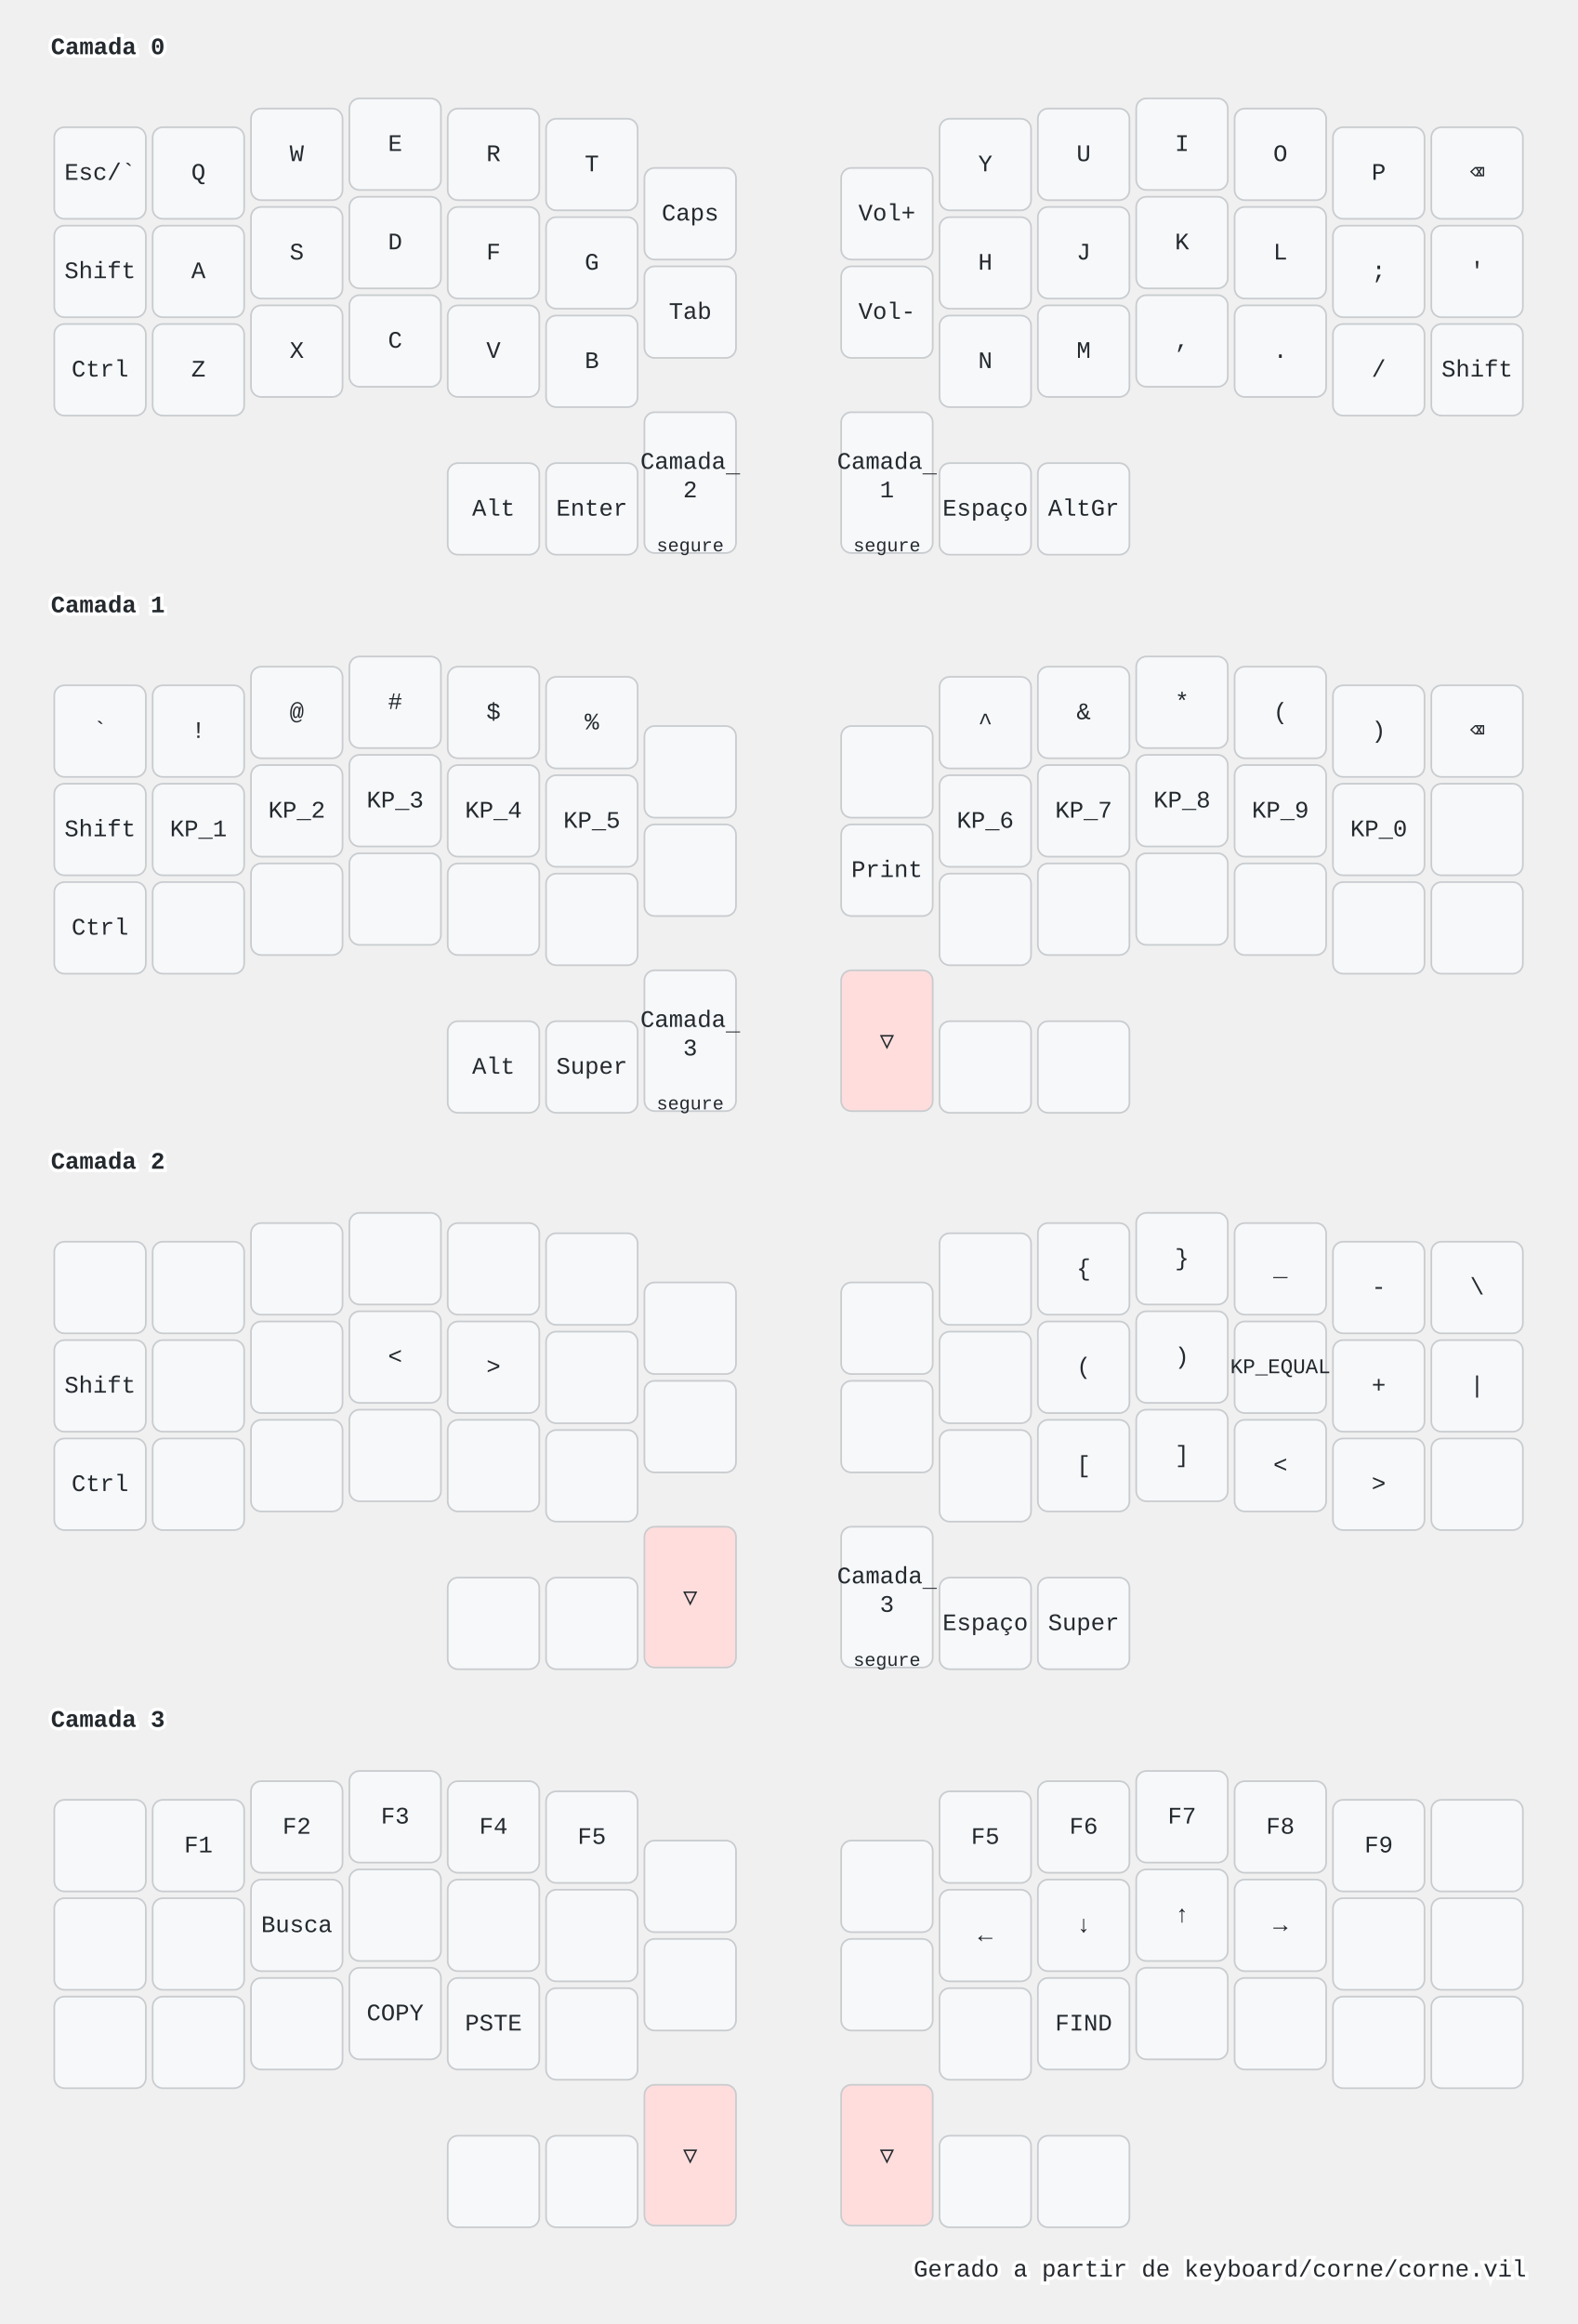
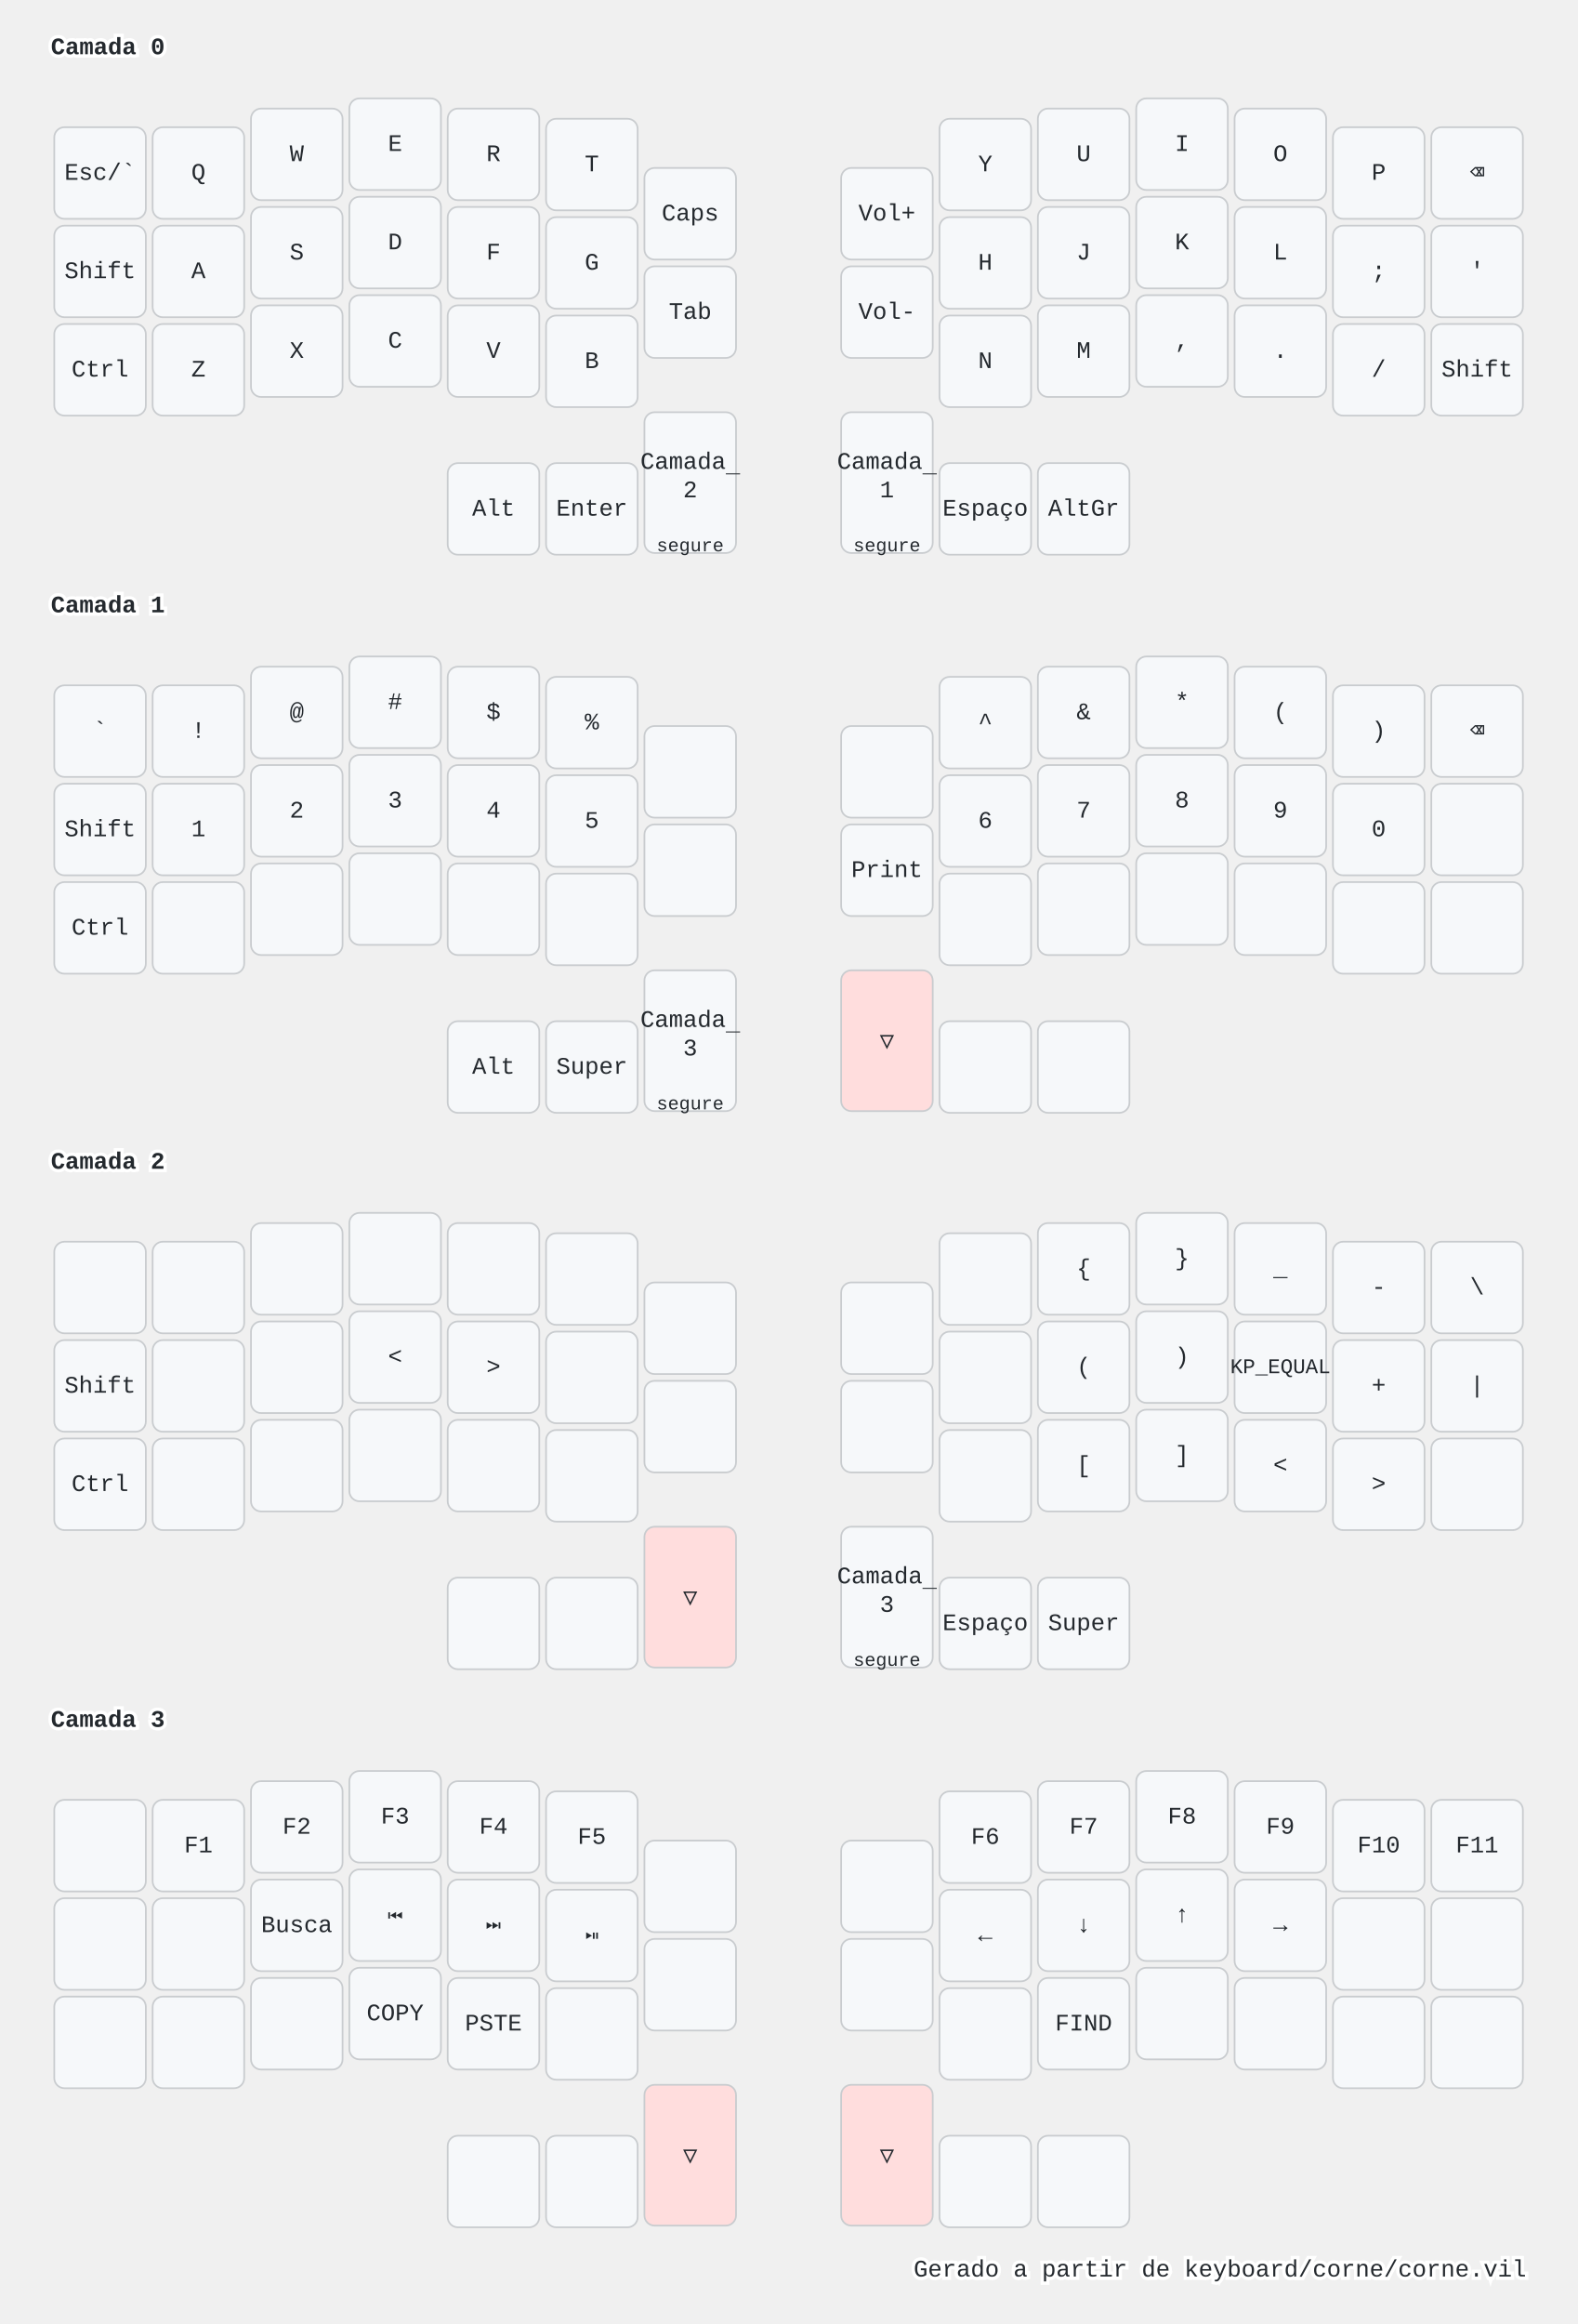
<svg xmlns="http://www.w3.org/2000/svg" width="930" height="1370" viewBox="0 0 930 1370" class="keymap">
  <style>/* inherit to force styles through use tags */
svg path {
    fill: inherit;
}

/* font and background color specifications */
svg.keymap {
    font-family: SFMono-Regular,Consolas,Liberation Mono,Menlo,monospace;
    font-size: 14px;
    font-kerning: normal;
    text-rendering: optimizeLegibility;
    fill: #24292e;
}

/* default key styling */
rect.key {
    fill: #f6f8fa;
}

rect.key, rect.combo {
    stroke: #c9cccf;
    stroke-width: 1;
}

/* default key side styling, only used is draw_key_sides is set */
rect.side {
    filter: brightness(90%);
}

/* color accent for combo boxes */
rect.combo, rect.combo-separate {
    fill: #cdf;
}

/* color accent for held keys */
rect.held, rect.combo.held {
    fill: #fdd;
}

/* color accent for ghost (optional) keys */
rect.ghost, rect.combo.ghost {
    stroke-dasharray: 4, 4;
    stroke-width: 2;
}

text {
    text-anchor: middle;
    dominant-baseline: middle;
}

/* styling for layer labels */
text.label {
    font-weight: bold;
    text-anchor: start;
    stroke: white;
    stroke-width: 4;
    paint-order: stroke;
}

/* styling for optional footer */
text.footer {
    text-anchor: end;
    dominant-baseline: auto;
    stroke: white;
    stroke-width: 4;
    paint-order: stroke;
}

/* styling for combo tap, and key non-tap label text */
text.combo, text.hold, text.shifted, text.left, text.right, text.tl, text.tr, text.bl, text.br {
    font-size: 11px;
}

text.hold, text.bl, text.br {
    text-anchor: middle;
    dominant-baseline: auto;
}

text.shifted, text.tl, text.tr {
    text-anchor: middle;
    dominant-baseline: hanging;
}

text.left, text.tl, text.bl {
    text-anchor: start;
}

text.right, text.tr, text.br {
    text-anchor: end;
}

text.layer-activator {
    text-decoration: underline;
}

/* styling for hold/shifted label text in combo box */
text.combo.hold, text.combo.shifted, text.combo.left, text.combo.right {
    font-size: 8px;
}

/* lighter symbol for transparent keys */
text.trans {
    fill: #7b7e81;
}

/* styling for combo dendrons */
path.combo {
    stroke-width: 1;
    stroke: gray;
    fill: none;
}

/* Start Tabler Icons Cleanup */
/* cannot use height/width with glyphs */
.icon-tabler &gt; path {
    fill: inherit;
    stroke: inherit;
    stroke-width: 2;
}
/* hide tabler's default box */
.icon-tabler &gt; path[stroke="none"][fill="none"] {
    visibility: hidden;
}
/* End Tabler Icons Cleanup */

@media (prefers-color-scheme: dark) {
svg.keymap { fill: #d1d6db; }
rect.key { fill: #3f4750; }
rect.key, rect.combo { stroke: #60666c; }
rect.combo, rect.combo-separate { fill: #1f3d7a; }
rect.held, rect.combo.held { fill: #854747; }
text.label, text.footer { stroke: black; }
text.trans { fill: #7e8184; }
path.combo { stroke: #7f7f7f; }

}</style>
  <g transform="translate(30, 0)" class="layer-Camada 0">
    <text x="0" y="28" class="label" id="Camada-0">Camada 0</text>
    <g transform="translate(0, 56)">
      <g transform="translate(29, 46)" class="key keypos-0">
        <rect rx="6" ry="6" x="-27" y="-27" width="54" height="54" class="key" />
        <text x="0" y="0" class="key tap">Esc/`</text>
      </g>
      <g transform="translate(87, 46)" class="key keypos-1">
        <rect rx="6" ry="6" x="-27" y="-27" width="54" height="54" class="key" />
        <text x="0" y="0" class="key tap">Q</text>
      </g>
      <g transform="translate(145, 35)" class="key keypos-2">
        <rect rx="6" ry="6" x="-27" y="-27" width="54" height="54" class="key" />
        <text x="0" y="0" class="key tap">W</text>
      </g>
      <g transform="translate(203, 29)" class="key keypos-3">
        <rect rx="6" ry="6" x="-27" y="-27" width="54" height="54" class="key" />
        <text x="0" y="0" class="key tap">E</text>
      </g>
      <g transform="translate(261, 35)" class="key keypos-4">
        <rect rx="6" ry="6" x="-27" y="-27" width="54" height="54" class="key" />
        <text x="0" y="0" class="key tap">R</text>
      </g>
      <g transform="translate(319, 41)" class="key keypos-5">
        <rect rx="6" ry="6" x="-27" y="-27" width="54" height="54" class="key" />
        <text x="0" y="0" class="key tap">T</text>
      </g>
      <g transform="translate(377, 70)" class="key keypos-6">
        <rect rx="6" ry="6" x="-27" y="-27" width="54" height="54" class="key" />
        <text x="0" y="0" class="key tap">Caps</text>
      </g>
      <g transform="translate(493, 70)" class="key keypos-7">
        <rect rx="6" ry="6" x="-27" y="-27" width="54" height="54" class="key" />
        <text x="0" y="0" class="key tap">Vol+</text>
      </g>
      <g transform="translate(551, 41)" class="key keypos-8">
        <rect rx="6" ry="6" x="-27" y="-27" width="54" height="54" class="key" />
        <text x="0" y="0" class="key tap">Y</text>
      </g>
      <g transform="translate(609, 35)" class="key keypos-9">
        <rect rx="6" ry="6" x="-27" y="-27" width="54" height="54" class="key" />
        <text x="0" y="0" class="key tap">U</text>
      </g>
      <g transform="translate(667, 29)" class="key keypos-10">
        <rect rx="6" ry="6" x="-27" y="-27" width="54" height="54" class="key" />
        <text x="0" y="0" class="key tap">I</text>
      </g>
      <g transform="translate(725, 35)" class="key keypos-11">
        <rect rx="6" ry="6" x="-27" y="-27" width="54" height="54" class="key" />
        <text x="0" y="0" class="key tap">O</text>
      </g>
      <g transform="translate(783, 46)" class="key keypos-12">
        <rect rx="6" ry="6" x="-27" y="-27" width="54" height="54" class="key" />
        <text x="0" y="0" class="key tap">P</text>
      </g>
      <g transform="translate(841, 46)" class="key keypos-13">
        <rect rx="6" ry="6" x="-27" y="-27" width="54" height="54" class="key" />
        <text x="0" y="0" class="key tap">⌫</text>
      </g>
      <g transform="translate(29, 104)" class="key keypos-14">
        <rect rx="6" ry="6" x="-27" y="-27" width="54" height="54" class="key" />
        <text x="0" y="0" class="key tap">Shift</text>
      </g>
      <g transform="translate(87, 104)" class="key keypos-15">
        <rect rx="6" ry="6" x="-27" y="-27" width="54" height="54" class="key" />
        <text x="0" y="0" class="key tap">A</text>
      </g>
      <g transform="translate(145, 93)" class="key keypos-16">
        <rect rx="6" ry="6" x="-27" y="-27" width="54" height="54" class="key" />
        <text x="0" y="0" class="key tap">S</text>
      </g>
      <g transform="translate(203, 87)" class="key keypos-17">
        <rect rx="6" ry="6" x="-27" y="-27" width="54" height="54" class="key" />
        <text x="0" y="0" class="key tap">D</text>
      </g>
      <g transform="translate(261, 93)" class="key keypos-18">
        <rect rx="6" ry="6" x="-27" y="-27" width="54" height="54" class="key" />
        <text x="0" y="0" class="key tap">F</text>
      </g>
      <g transform="translate(319, 99)" class="key keypos-19">
        <rect rx="6" ry="6" x="-27" y="-27" width="54" height="54" class="key" />
        <text x="0" y="0" class="key tap">G</text>
      </g>
      <g transform="translate(377, 128)" class="key keypos-20">
        <rect rx="6" ry="6" x="-27" y="-27" width="54" height="54" class="key" />
        <text x="0" y="0" class="key tap">Tab</text>
      </g>
      <g transform="translate(493, 128)" class="key keypos-21">
        <rect rx="6" ry="6" x="-27" y="-27" width="54" height="54" class="key" />
        <text x="0" y="0" class="key tap">Vol-</text>
      </g>
      <g transform="translate(551, 99)" class="key keypos-22">
        <rect rx="6" ry="6" x="-27" y="-27" width="54" height="54" class="key" />
        <text x="0" y="0" class="key tap">H</text>
      </g>
      <g transform="translate(609, 93)" class="key keypos-23">
        <rect rx="6" ry="6" x="-27" y="-27" width="54" height="54" class="key" />
        <text x="0" y="0" class="key tap">J</text>
      </g>
      <g transform="translate(667, 87)" class="key keypos-24">
        <rect rx="6" ry="6" x="-27" y="-27" width="54" height="54" class="key" />
        <text x="0" y="0" class="key tap">K</text>
      </g>
      <g transform="translate(725, 93)" class="key keypos-25">
        <rect rx="6" ry="6" x="-27" y="-27" width="54" height="54" class="key" />
        <text x="0" y="0" class="key tap">L</text>
      </g>
      <g transform="translate(783, 104)" class="key keypos-26">
        <rect rx="6" ry="6" x="-27" y="-27" width="54" height="54" class="key" />
        <text x="0" y="0" class="key tap">;</text>
      </g>
      <g transform="translate(841, 104)" class="key keypos-27">
        <rect rx="6" ry="6" x="-27" y="-27" width="54" height="54" class="key" />
        <text x="0" y="0" class="key tap">'</text>
      </g>
      <g transform="translate(29, 162)" class="key keypos-28">
        <rect rx="6" ry="6" x="-27" y="-27" width="54" height="54" class="key" />
        <text x="0" y="0" class="key tap">Ctrl</text>
      </g>
      <g transform="translate(87, 162)" class="key keypos-29">
        <rect rx="6" ry="6" x="-27" y="-27" width="54" height="54" class="key" />
        <text x="0" y="0" class="key tap">Z</text>
      </g>
      <g transform="translate(145, 151)" class="key keypos-30">
        <rect rx="6" ry="6" x="-27" y="-27" width="54" height="54" class="key" />
        <text x="0" y="0" class="key tap">X</text>
      </g>
      <g transform="translate(203, 145)" class="key keypos-31">
        <rect rx="6" ry="6" x="-27" y="-27" width="54" height="54" class="key" />
        <text x="0" y="0" class="key tap">C</text>
      </g>
      <g transform="translate(261, 151)" class="key keypos-32">
        <rect rx="6" ry="6" x="-27" y="-27" width="54" height="54" class="key" />
        <text x="0" y="0" class="key tap">V</text>
      </g>
      <g transform="translate(319, 157)" class="key keypos-33">
        <rect rx="6" ry="6" x="-27" y="-27" width="54" height="54" class="key" />
        <text x="0" y="0" class="key tap">B</text>
      </g>
      <g transform="translate(551, 157)" class="key keypos-34">
        <rect rx="6" ry="6" x="-27" y="-27" width="54" height="54" class="key" />
        <text x="0" y="0" class="key tap">N</text>
      </g>
      <g transform="translate(609, 151)" class="key keypos-35">
        <rect rx="6" ry="6" x="-27" y="-27" width="54" height="54" class="key" />
        <text x="0" y="0" class="key tap">M</text>
      </g>
      <g transform="translate(667, 145)" class="key keypos-36">
        <rect rx="6" ry="6" x="-27" y="-27" width="54" height="54" class="key" />
        <text x="0" y="0" class="key tap">,</text>
      </g>
      <g transform="translate(725, 151)" class="key keypos-37">
        <rect rx="6" ry="6" x="-27" y="-27" width="54" height="54" class="key" />
        <text x="0" y="0" class="key tap">.</text>
      </g>
      <g transform="translate(783, 162)" class="key keypos-38">
        <rect rx="6" ry="6" x="-27" y="-27" width="54" height="54" class="key" />
        <text x="0" y="0" class="key tap">/</text>
      </g>
      <g transform="translate(841, 162)" class="key keypos-39">
        <rect rx="6" ry="6" x="-27" y="-27" width="54" height="54" class="key" />
        <text x="0" y="0" class="key tap">Shift</text>
      </g>
      <g transform="translate(261, 244)" class="key keypos-40">
        <rect rx="6" ry="6" x="-27" y="-27" width="54" height="54" class="key" />
        <text x="0" y="0" class="key tap">Alt</text>
      </g>
      <g transform="translate(319, 244)" class="key keypos-41">
        <rect rx="6" ry="6" x="-27" y="-27" width="54" height="54" class="key" />
        <text x="0" y="0" class="key tap">Enter</text>
      </g>
      <g transform="translate(377, 229)" class="key keypos-42">
        <rect rx="6" ry="6" x="-27" y="-42" width="54" height="83" class="key" />
        <a href="#Camada-2">
          <text x="0" y="0" class="key tap layer-activator">
            <tspan x="0" dy="-0.9em">Camada</tspan>
            <tspan x="0" dy="1.2em">2</tspan>
          </text>
        </a>
        <text x="0" y="40" class="key hold">segure</text>
      </g>
      <g transform="translate(493, 229)" class="key keypos-43">
        <rect rx="6" ry="6" x="-27" y="-42" width="54" height="83" class="key" />
        <a href="#Camada-1">
          <text x="0" y="0" class="key tap layer-activator">
            <tspan x="0" dy="-0.9em">Camada</tspan>
            <tspan x="0" dy="1.2em">1</tspan>
          </text>
        </a>
        <text x="0" y="40" class="key hold">segure</text>
      </g>
      <g transform="translate(551, 244)" class="key keypos-44">
        <rect rx="6" ry="6" x="-27" y="-27" width="54" height="54" class="key" />
        <text x="0" y="0" class="key tap">Espaço</text>
      </g>
      <g transform="translate(609, 244)" class="key keypos-45">
        <rect rx="6" ry="6" x="-27" y="-27" width="54" height="54" class="key" />
        <text x="0" y="0" class="key tap">AltGr</text>
      </g>
    </g>
  </g>
  <g transform="translate(30, 329)" class="layer-Camada 1">
    <text x="0" y="28" class="label" id="Camada-1">Camada 1</text>
    <g transform="translate(0, 56)">
      <g transform="translate(29, 46)" class="key keypos-0">
        <rect rx="6" ry="6" x="-27" y="-27" width="54" height="54" class="key" />
        <text x="0" y="0" class="key tap">`</text>
      </g>
      <g transform="translate(87, 46)" class="key keypos-1">
        <rect rx="6" ry="6" x="-27" y="-27" width="54" height="54" class="key" />
        <text x="0" y="0" class="key tap">!</text>
      </g>
      <g transform="translate(145, 35)" class="key keypos-2">
        <rect rx="6" ry="6" x="-27" y="-27" width="54" height="54" class="key" />
        <text x="0" y="0" class="key tap">@</text>
      </g>
      <g transform="translate(203, 29)" class="key keypos-3">
        <rect rx="6" ry="6" x="-27" y="-27" width="54" height="54" class="key" />
        <text x="0" y="0" class="key tap">#</text>
      </g>
      <g transform="translate(261, 35)" class="key keypos-4">
        <rect rx="6" ry="6" x="-27" y="-27" width="54" height="54" class="key" />
        <text x="0" y="0" class="key tap">$</text>
      </g>
      <g transform="translate(319, 41)" class="key keypos-5">
        <rect rx="6" ry="6" x="-27" y="-27" width="54" height="54" class="key" />
        <text x="0" y="0" class="key tap">%</text>
      </g>
      <g transform="translate(377, 70)" class="key keypos-6">
        <rect rx="6" ry="6" x="-27" y="-27" width="54" height="54" class="key" />
      </g>
      <g transform="translate(493, 70)" class="key keypos-7">
        <rect rx="6" ry="6" x="-27" y="-27" width="54" height="54" class="key" />
      </g>
      <g transform="translate(551, 41)" class="key keypos-8">
        <rect rx="6" ry="6" x="-27" y="-27" width="54" height="54" class="key" />
        <text x="0" y="0" class="key tap">^</text>
      </g>
      <g transform="translate(609, 35)" class="key keypos-9">
        <rect rx="6" ry="6" x="-27" y="-27" width="54" height="54" class="key" />
        <text x="0" y="0" class="key tap">&amp;</text>
      </g>
      <g transform="translate(667, 29)" class="key keypos-10">
        <rect rx="6" ry="6" x="-27" y="-27" width="54" height="54" class="key" />
        <text x="0" y="0" class="key tap">*</text>
      </g>
      <g transform="translate(725, 35)" class="key keypos-11">
        <rect rx="6" ry="6" x="-27" y="-27" width="54" height="54" class="key" />
        <text x="0" y="0" class="key tap">(</text>
      </g>
      <g transform="translate(783, 46)" class="key keypos-12">
        <rect rx="6" ry="6" x="-27" y="-27" width="54" height="54" class="key" />
        <text x="0" y="0" class="key tap">)</text>
      </g>
      <g transform="translate(841, 46)" class="key keypos-13">
        <rect rx="6" ry="6" x="-27" y="-27" width="54" height="54" class="key" />
        <text x="0" y="0" class="key tap">⌫</text>
      </g>
      <g transform="translate(29, 104)" class="key keypos-14">
        <rect rx="6" ry="6" x="-27" y="-27" width="54" height="54" class="key" />
        <text x="0" y="0" class="key tap">Shift</text>
      </g>
      <g transform="translate(87, 104)" class="key keypos-15">
        <rect rx="6" ry="6" x="-27" y="-27" width="54" height="54" class="key" />
-         <text x="0" y="0" class="key tap">KP_1</text>
+         <text x="0" y="0" class="key tap">1</text>
      </g>
      <g transform="translate(145, 93)" class="key keypos-16">
        <rect rx="6" ry="6" x="-27" y="-27" width="54" height="54" class="key" />
-         <text x="0" y="0" class="key tap">KP_2</text>
+         <text x="0" y="0" class="key tap">2</text>
      </g>
      <g transform="translate(203, 87)" class="key keypos-17">
        <rect rx="6" ry="6" x="-27" y="-27" width="54" height="54" class="key" />
-         <text x="0" y="0" class="key tap">KP_3</text>
+         <text x="0" y="0" class="key tap">3</text>
      </g>
      <g transform="translate(261, 93)" class="key keypos-18">
        <rect rx="6" ry="6" x="-27" y="-27" width="54" height="54" class="key" />
-         <text x="0" y="0" class="key tap">KP_4</text>
+         <text x="0" y="0" class="key tap">4</text>
      </g>
      <g transform="translate(319, 99)" class="key keypos-19">
        <rect rx="6" ry="6" x="-27" y="-27" width="54" height="54" class="key" />
-         <text x="0" y="0" class="key tap">KP_5</text>
+         <text x="0" y="0" class="key tap">5</text>
      </g>
      <g transform="translate(377, 128)" class="key keypos-20">
        <rect rx="6" ry="6" x="-27" y="-27" width="54" height="54" class="key" />
      </g>
      <g transform="translate(493, 128)" class="key keypos-21">
        <rect rx="6" ry="6" x="-27" y="-27" width="54" height="54" class="key" />
        <text x="0" y="0" class="key tap">Print</text>
      </g>
      <g transform="translate(551, 99)" class="key keypos-22">
        <rect rx="6" ry="6" x="-27" y="-27" width="54" height="54" class="key" />
-         <text x="0" y="0" class="key tap">KP_6</text>
+         <text x="0" y="0" class="key tap">6</text>
      </g>
      <g transform="translate(609, 93)" class="key keypos-23">
        <rect rx="6" ry="6" x="-27" y="-27" width="54" height="54" class="key" />
-         <text x="0" y="0" class="key tap">KP_7</text>
+         <text x="0" y="0" class="key tap">7</text>
      </g>
      <g transform="translate(667, 87)" class="key keypos-24">
        <rect rx="6" ry="6" x="-27" y="-27" width="54" height="54" class="key" />
-         <text x="0" y="0" class="key tap">KP_8</text>
+         <text x="0" y="0" class="key tap">8</text>
      </g>
      <g transform="translate(725, 93)" class="key keypos-25">
        <rect rx="6" ry="6" x="-27" y="-27" width="54" height="54" class="key" />
-         <text x="0" y="0" class="key tap">KP_9</text>
+         <text x="0" y="0" class="key tap">9</text>
      </g>
      <g transform="translate(783, 104)" class="key keypos-26">
        <rect rx="6" ry="6" x="-27" y="-27" width="54" height="54" class="key" />
-         <text x="0" y="0" class="key tap">KP_0</text>
+         <text x="0" y="0" class="key tap">0</text>
      </g>
      <g transform="translate(841, 104)" class="key keypos-27">
        <rect rx="6" ry="6" x="-27" y="-27" width="54" height="54" class="key" />
      </g>
      <g transform="translate(29, 162)" class="key keypos-28">
        <rect rx="6" ry="6" x="-27" y="-27" width="54" height="54" class="key" />
        <text x="0" y="0" class="key tap">Ctrl</text>
      </g>
      <g transform="translate(87, 162)" class="key keypos-29">
        <rect rx="6" ry="6" x="-27" y="-27" width="54" height="54" class="key" />
      </g>
      <g transform="translate(145, 151)" class="key keypos-30">
        <rect rx="6" ry="6" x="-27" y="-27" width="54" height="54" class="key" />
      </g>
      <g transform="translate(203, 145)" class="key keypos-31">
        <rect rx="6" ry="6" x="-27" y="-27" width="54" height="54" class="key" />
      </g>
      <g transform="translate(261, 151)" class="key keypos-32">
        <rect rx="6" ry="6" x="-27" y="-27" width="54" height="54" class="key" />
      </g>
      <g transform="translate(319, 157)" class="key keypos-33">
        <rect rx="6" ry="6" x="-27" y="-27" width="54" height="54" class="key" />
      </g>
      <g transform="translate(551, 157)" class="key keypos-34">
        <rect rx="6" ry="6" x="-27" y="-27" width="54" height="54" class="key" />
      </g>
      <g transform="translate(609, 151)" class="key keypos-35">
        <rect rx="6" ry="6" x="-27" y="-27" width="54" height="54" class="key" />
      </g>
      <g transform="translate(667, 145)" class="key keypos-36">
        <rect rx="6" ry="6" x="-27" y="-27" width="54" height="54" class="key" />
      </g>
      <g transform="translate(725, 151)" class="key keypos-37">
        <rect rx="6" ry="6" x="-27" y="-27" width="54" height="54" class="key" />
      </g>
      <g transform="translate(783, 162)" class="key keypos-38">
        <rect rx="6" ry="6" x="-27" y="-27" width="54" height="54" class="key" />
      </g>
      <g transform="translate(841, 162)" class="key keypos-39">
        <rect rx="6" ry="6" x="-27" y="-27" width="54" height="54" class="key" />
      </g>
      <g transform="translate(261, 244)" class="key keypos-40">
        <rect rx="6" ry="6" x="-27" y="-27" width="54" height="54" class="key" />
        <text x="0" y="0" class="key tap">Alt</text>
      </g>
      <g transform="translate(319, 244)" class="key keypos-41">
        <rect rx="6" ry="6" x="-27" y="-27" width="54" height="54" class="key" />
        <text x="0" y="0" class="key tap">Super</text>
      </g>
      <g transform="translate(377, 229)" class="key keypos-42">
        <rect rx="6" ry="6" x="-27" y="-42" width="54" height="83" class="key" />
        <a href="#Camada-3">
          <text x="0" y="0" class="key tap layer-activator">
            <tspan x="0" dy="-0.9em">Camada</tspan>
            <tspan x="0" dy="1.2em">3</tspan>
          </text>
        </a>
        <text x="0" y="40" class="key hold">segure</text>
      </g>
      <g transform="translate(493, 229)" class="key held keypos-43">
        <rect rx="6" ry="6" x="-27" y="-42" width="54" height="83" class="key held" />
        <text x="0" y="0" class="key held tap">▽</text>
      </g>
      <g transform="translate(551, 244)" class="key keypos-44">
        <rect rx="6" ry="6" x="-27" y="-27" width="54" height="54" class="key" />
      </g>
      <g transform="translate(609, 244)" class="key keypos-45">
        <rect rx="6" ry="6" x="-27" y="-27" width="54" height="54" class="key" />
      </g>
    </g>
  </g>
  <g transform="translate(30, 657)" class="layer-Camada 2">
    <text x="0" y="28" class="label" id="Camada-2">Camada 2</text>
    <g transform="translate(0, 56)">
      <g transform="translate(29, 46)" class="key keypos-0">
        <rect rx="6" ry="6" x="-27" y="-27" width="54" height="54" class="key" />
      </g>
      <g transform="translate(87, 46)" class="key keypos-1">
        <rect rx="6" ry="6" x="-27" y="-27" width="54" height="54" class="key" />
      </g>
      <g transform="translate(145, 35)" class="key keypos-2">
        <rect rx="6" ry="6" x="-27" y="-27" width="54" height="54" class="key" />
      </g>
      <g transform="translate(203, 29)" class="key keypos-3">
        <rect rx="6" ry="6" x="-27" y="-27" width="54" height="54" class="key" />
      </g>
      <g transform="translate(261, 35)" class="key keypos-4">
        <rect rx="6" ry="6" x="-27" y="-27" width="54" height="54" class="key" />
      </g>
      <g transform="translate(319, 41)" class="key keypos-5">
        <rect rx="6" ry="6" x="-27" y="-27" width="54" height="54" class="key" />
      </g>
      <g transform="translate(377, 70)" class="key keypos-6">
        <rect rx="6" ry="6" x="-27" y="-27" width="54" height="54" class="key" />
      </g>
      <g transform="translate(493, 70)" class="key keypos-7">
        <rect rx="6" ry="6" x="-27" y="-27" width="54" height="54" class="key" />
      </g>
      <g transform="translate(551, 41)" class="key keypos-8">
        <rect rx="6" ry="6" x="-27" y="-27" width="54" height="54" class="key" />
      </g>
      <g transform="translate(609, 35)" class="key keypos-9">
        <rect rx="6" ry="6" x="-27" y="-27" width="54" height="54" class="key" />
        <text x="0" y="0" class="key tap">{</text>
      </g>
      <g transform="translate(667, 29)" class="key keypos-10">
        <rect rx="6" ry="6" x="-27" y="-27" width="54" height="54" class="key" />
        <text x="0" y="0" class="key tap">}</text>
      </g>
      <g transform="translate(725, 35)" class="key keypos-11">
        <rect rx="6" ry="6" x="-27" y="-27" width="54" height="54" class="key" />
        <text x="0" y="0" class="key tap">_</text>
      </g>
      <g transform="translate(783, 46)" class="key keypos-12">
        <rect rx="6" ry="6" x="-27" y="-27" width="54" height="54" class="key" />
        <text x="0" y="0" class="key tap">-</text>
      </g>
      <g transform="translate(841, 46)" class="key keypos-13">
        <rect rx="6" ry="6" x="-27" y="-27" width="54" height="54" class="key" />
        <text x="0" y="0" class="key tap">\</text>
      </g>
      <g transform="translate(29, 104)" class="key keypos-14">
        <rect rx="6" ry="6" x="-27" y="-27" width="54" height="54" class="key" />
        <text x="0" y="0" class="key tap">Shift</text>
      </g>
      <g transform="translate(87, 104)" class="key keypos-15">
        <rect rx="6" ry="6" x="-27" y="-27" width="54" height="54" class="key" />
      </g>
      <g transform="translate(145, 93)" class="key keypos-16">
        <rect rx="6" ry="6" x="-27" y="-27" width="54" height="54" class="key" />
      </g>
      <g transform="translate(203, 87)" class="key keypos-17">
        <rect rx="6" ry="6" x="-27" y="-27" width="54" height="54" class="key" />
        <text x="0" y="0" class="key tap">&lt;</text>
      </g>
      <g transform="translate(261, 93)" class="key keypos-18">
        <rect rx="6" ry="6" x="-27" y="-27" width="54" height="54" class="key" />
        <text x="0" y="0" class="key tap">&gt;</text>
      </g>
      <g transform="translate(319, 99)" class="key keypos-19">
        <rect rx="6" ry="6" x="-27" y="-27" width="54" height="54" class="key" />
      </g>
      <g transform="translate(377, 128)" class="key keypos-20">
        <rect rx="6" ry="6" x="-27" y="-27" width="54" height="54" class="key" />
      </g>
      <g transform="translate(493, 128)" class="key keypos-21">
        <rect rx="6" ry="6" x="-27" y="-27" width="54" height="54" class="key" />
      </g>
      <g transform="translate(551, 99)" class="key keypos-22">
        <rect rx="6" ry="6" x="-27" y="-27" width="54" height="54" class="key" />
      </g>
      <g transform="translate(609, 93)" class="key keypos-23">
        <rect rx="6" ry="6" x="-27" y="-27" width="54" height="54" class="key" />
        <text x="0" y="0" class="key tap">(</text>
      </g>
      <g transform="translate(667, 87)" class="key keypos-24">
        <rect rx="6" ry="6" x="-27" y="-27" width="54" height="54" class="key" />
        <text x="0" y="0" class="key tap">)</text>
      </g>
      <g transform="translate(725, 93)" class="key keypos-25">
        <rect rx="6" ry="6" x="-27" y="-27" width="54" height="54" class="key" />
        <text x="0" y="0" class="key tap">
          <tspan style="font-size: 88%">KP_EQUAL</tspan>
        </text>
      </g>
      <g transform="translate(783, 104)" class="key keypos-26">
        <rect rx="6" ry="6" x="-27" y="-27" width="54" height="54" class="key" />
        <text x="0" y="0" class="key tap">+</text>
      </g>
      <g transform="translate(841, 104)" class="key keypos-27">
        <rect rx="6" ry="6" x="-27" y="-27" width="54" height="54" class="key" />
        <text x="0" y="0" class="key tap">|</text>
      </g>
      <g transform="translate(29, 162)" class="key keypos-28">
        <rect rx="6" ry="6" x="-27" y="-27" width="54" height="54" class="key" />
        <text x="0" y="0" class="key tap">Ctrl</text>
      </g>
      <g transform="translate(87, 162)" class="key keypos-29">
        <rect rx="6" ry="6" x="-27" y="-27" width="54" height="54" class="key" />
      </g>
      <g transform="translate(145, 151)" class="key keypos-30">
        <rect rx="6" ry="6" x="-27" y="-27" width="54" height="54" class="key" />
      </g>
      <g transform="translate(203, 145)" class="key keypos-31">
        <rect rx="6" ry="6" x="-27" y="-27" width="54" height="54" class="key" />
      </g>
      <g transform="translate(261, 151)" class="key keypos-32">
        <rect rx="6" ry="6" x="-27" y="-27" width="54" height="54" class="key" />
      </g>
      <g transform="translate(319, 157)" class="key keypos-33">
        <rect rx="6" ry="6" x="-27" y="-27" width="54" height="54" class="key" />
      </g>
      <g transform="translate(551, 157)" class="key keypos-34">
        <rect rx="6" ry="6" x="-27" y="-27" width="54" height="54" class="key" />
      </g>
      <g transform="translate(609, 151)" class="key keypos-35">
        <rect rx="6" ry="6" x="-27" y="-27" width="54" height="54" class="key" />
        <text x="0" y="0" class="key tap">[</text>
      </g>
      <g transform="translate(667, 145)" class="key keypos-36">
        <rect rx="6" ry="6" x="-27" y="-27" width="54" height="54" class="key" />
        <text x="0" y="0" class="key tap">]</text>
      </g>
      <g transform="translate(725, 151)" class="key keypos-37">
        <rect rx="6" ry="6" x="-27" y="-27" width="54" height="54" class="key" />
        <text x="0" y="0" class="key tap">&lt;</text>
      </g>
      <g transform="translate(783, 162)" class="key keypos-38">
        <rect rx="6" ry="6" x="-27" y="-27" width="54" height="54" class="key" />
        <text x="0" y="0" class="key tap">&gt;</text>
      </g>
      <g transform="translate(841, 162)" class="key keypos-39">
        <rect rx="6" ry="6" x="-27" y="-27" width="54" height="54" class="key" />
      </g>
      <g transform="translate(261, 244)" class="key keypos-40">
        <rect rx="6" ry="6" x="-27" y="-27" width="54" height="54" class="key" />
      </g>
      <g transform="translate(319, 244)" class="key keypos-41">
        <rect rx="6" ry="6" x="-27" y="-27" width="54" height="54" class="key" />
      </g>
      <g transform="translate(377, 229)" class="key held keypos-42">
        <rect rx="6" ry="6" x="-27" y="-42" width="54" height="83" class="key held" />
        <text x="0" y="0" class="key held tap">▽</text>
      </g>
      <g transform="translate(493, 229)" class="key keypos-43">
        <rect rx="6" ry="6" x="-27" y="-42" width="54" height="83" class="key" />
        <a href="#Camada-3">
          <text x="0" y="0" class="key tap layer-activator">
            <tspan x="0" dy="-0.9em">Camada</tspan>
            <tspan x="0" dy="1.2em">3</tspan>
          </text>
        </a>
        <text x="0" y="40" class="key hold">segure</text>
      </g>
      <g transform="translate(551, 244)" class="key keypos-44">
        <rect rx="6" ry="6" x="-27" y="-27" width="54" height="54" class="key" />
        <text x="0" y="0" class="key tap">Espaço</text>
      </g>
      <g transform="translate(609, 244)" class="key keypos-45">
        <rect rx="6" ry="6" x="-27" y="-27" width="54" height="54" class="key" />
        <text x="0" y="0" class="key tap">Super</text>
      </g>
    </g>
  </g>
  <g transform="translate(30, 986)" class="layer-Camada 3">
    <text x="0" y="28" class="label" id="Camada-3">Camada 3</text>
    <g transform="translate(0, 56)">
      <g transform="translate(29, 46)" class="key keypos-0">
        <rect rx="6" ry="6" x="-27" y="-27" width="54" height="54" class="key" />
      </g>
      <g transform="translate(87, 46)" class="key keypos-1">
        <rect rx="6" ry="6" x="-27" y="-27" width="54" height="54" class="key" />
        <text x="0" y="0" class="key tap">F1</text>
      </g>
      <g transform="translate(145, 35)" class="key keypos-2">
        <rect rx="6" ry="6" x="-27" y="-27" width="54" height="54" class="key" />
        <text x="0" y="0" class="key tap">F2</text>
      </g>
      <g transform="translate(203, 29)" class="key keypos-3">
        <rect rx="6" ry="6" x="-27" y="-27" width="54" height="54" class="key" />
        <text x="0" y="0" class="key tap">F3</text>
      </g>
      <g transform="translate(261, 35)" class="key keypos-4">
        <rect rx="6" ry="6" x="-27" y="-27" width="54" height="54" class="key" />
        <text x="0" y="0" class="key tap">F4</text>
      </g>
      <g transform="translate(319, 41)" class="key keypos-5">
        <rect rx="6" ry="6" x="-27" y="-27" width="54" height="54" class="key" />
        <text x="0" y="0" class="key tap">F5</text>
      </g>
      <g transform="translate(377, 70)" class="key keypos-6">
        <rect rx="6" ry="6" x="-27" y="-27" width="54" height="54" class="key" />
      </g>
      <g transform="translate(493, 70)" class="key keypos-7">
        <rect rx="6" ry="6" x="-27" y="-27" width="54" height="54" class="key" />
      </g>
      <g transform="translate(551, 41)" class="key keypos-8">
        <rect rx="6" ry="6" x="-27" y="-27" width="54" height="54" class="key" />
-         <text x="0" y="0" class="key tap">F5</text>
+         <text x="0" y="0" class="key tap">F6</text>
      </g>
      <g transform="translate(609, 35)" class="key keypos-9">
        <rect rx="6" ry="6" x="-27" y="-27" width="54" height="54" class="key" />
-         <text x="0" y="0" class="key tap">F6</text>
+         <text x="0" y="0" class="key tap">F7</text>
      </g>
      <g transform="translate(667, 29)" class="key keypos-10">
        <rect rx="6" ry="6" x="-27" y="-27" width="54" height="54" class="key" />
-         <text x="0" y="0" class="key tap">F7</text>
+         <text x="0" y="0" class="key tap">F8</text>
      </g>
      <g transform="translate(725, 35)" class="key keypos-11">
        <rect rx="6" ry="6" x="-27" y="-27" width="54" height="54" class="key" />
-         <text x="0" y="0" class="key tap">F8</text>
+         <text x="0" y="0" class="key tap">F9</text>
      </g>
      <g transform="translate(783, 46)" class="key keypos-12">
        <rect rx="6" ry="6" x="-27" y="-27" width="54" height="54" class="key" />
-         <text x="0" y="0" class="key tap">F9</text>
+         <text x="0" y="0" class="key tap">F10</text>
      </g>
      <g transform="translate(841, 46)" class="key keypos-13">
        <rect rx="6" ry="6" x="-27" y="-27" width="54" height="54" class="key" />
+         <text x="0" y="0" class="key tap">F11</text>
      </g>
      <g transform="translate(29, 104)" class="key keypos-14">
        <rect rx="6" ry="6" x="-27" y="-27" width="54" height="54" class="key" />
      </g>
      <g transform="translate(87, 104)" class="key keypos-15">
        <rect rx="6" ry="6" x="-27" y="-27" width="54" height="54" class="key" />
      </g>
      <g transform="translate(145, 93)" class="key keypos-16">
        <rect rx="6" ry="6" x="-27" y="-27" width="54" height="54" class="key" />
        <text x="0" y="0" class="key tap">Busca</text>
      </g>
      <g transform="translate(203, 87)" class="key keypos-17">
        <rect rx="6" ry="6" x="-27" y="-27" width="54" height="54" class="key" />
+         <text x="0" y="0" class="key tap">⏮</text>
      </g>
      <g transform="translate(261, 93)" class="key keypos-18">
        <rect rx="6" ry="6" x="-27" y="-27" width="54" height="54" class="key" />
+         <text x="0" y="0" class="key tap">⏭</text>
      </g>
      <g transform="translate(319, 99)" class="key keypos-19">
        <rect rx="6" ry="6" x="-27" y="-27" width="54" height="54" class="key" />
+         <text x="0" y="0" class="key tap">⏯</text>
      </g>
      <g transform="translate(377, 128)" class="key keypos-20">
        <rect rx="6" ry="6" x="-27" y="-27" width="54" height="54" class="key" />
      </g>
      <g transform="translate(493, 128)" class="key keypos-21">
        <rect rx="6" ry="6" x="-27" y="-27" width="54" height="54" class="key" />
      </g>
      <g transform="translate(551, 99)" class="key keypos-22">
        <rect rx="6" ry="6" x="-27" y="-27" width="54" height="54" class="key" />
        <text x="0" y="0" class="key tap">←</text>
      </g>
      <g transform="translate(609, 93)" class="key keypos-23">
        <rect rx="6" ry="6" x="-27" y="-27" width="54" height="54" class="key" />
        <text x="0" y="0" class="key tap">↓</text>
      </g>
      <g transform="translate(667, 87)" class="key keypos-24">
        <rect rx="6" ry="6" x="-27" y="-27" width="54" height="54" class="key" />
        <text x="0" y="0" class="key tap">↑</text>
      </g>
      <g transform="translate(725, 93)" class="key keypos-25">
        <rect rx="6" ry="6" x="-27" y="-27" width="54" height="54" class="key" />
        <text x="0" y="0" class="key tap">→</text>
      </g>
      <g transform="translate(783, 104)" class="key keypos-26">
        <rect rx="6" ry="6" x="-27" y="-27" width="54" height="54" class="key" />
      </g>
      <g transform="translate(841, 104)" class="key keypos-27">
        <rect rx="6" ry="6" x="-27" y="-27" width="54" height="54" class="key" />
      </g>
      <g transform="translate(29, 162)" class="key keypos-28">
        <rect rx="6" ry="6" x="-27" y="-27" width="54" height="54" class="key" />
      </g>
      <g transform="translate(87, 162)" class="key keypos-29">
        <rect rx="6" ry="6" x="-27" y="-27" width="54" height="54" class="key" />
      </g>
      <g transform="translate(145, 151)" class="key keypos-30">
        <rect rx="6" ry="6" x="-27" y="-27" width="54" height="54" class="key" />
      </g>
      <g transform="translate(203, 145)" class="key keypos-31">
        <rect rx="6" ry="6" x="-27" y="-27" width="54" height="54" class="key" />
        <text x="0" y="0" class="key tap">COPY</text>
      </g>
      <g transform="translate(261, 151)" class="key keypos-32">
        <rect rx="6" ry="6" x="-27" y="-27" width="54" height="54" class="key" />
        <text x="0" y="0" class="key tap">PSTE</text>
      </g>
      <g transform="translate(319, 157)" class="key keypos-33">
        <rect rx="6" ry="6" x="-27" y="-27" width="54" height="54" class="key" />
      </g>
      <g transform="translate(551, 157)" class="key keypos-34">
        <rect rx="6" ry="6" x="-27" y="-27" width="54" height="54" class="key" />
      </g>
      <g transform="translate(609, 151)" class="key keypos-35">
        <rect rx="6" ry="6" x="-27" y="-27" width="54" height="54" class="key" />
        <text x="0" y="0" class="key tap">FIND</text>
      </g>
      <g transform="translate(667, 145)" class="key keypos-36">
        <rect rx="6" ry="6" x="-27" y="-27" width="54" height="54" class="key" />
      </g>
      <g transform="translate(725, 151)" class="key keypos-37">
        <rect rx="6" ry="6" x="-27" y="-27" width="54" height="54" class="key" />
      </g>
      <g transform="translate(783, 162)" class="key keypos-38">
        <rect rx="6" ry="6" x="-27" y="-27" width="54" height="54" class="key" />
      </g>
      <g transform="translate(841, 162)" class="key keypos-39">
        <rect rx="6" ry="6" x="-27" y="-27" width="54" height="54" class="key" />
      </g>
      <g transform="translate(261, 244)" class="key keypos-40">
        <rect rx="6" ry="6" x="-27" y="-27" width="54" height="54" class="key" />
      </g>
      <g transform="translate(319, 244)" class="key keypos-41">
        <rect rx="6" ry="6" x="-27" y="-27" width="54" height="54" class="key" />
      </g>
      <g transform="translate(377, 229)" class="key held keypos-42">
        <rect rx="6" ry="6" x="-27" y="-42" width="54" height="83" class="key held" />
        <text x="0" y="0" class="key held tap">▽</text>
      </g>
      <g transform="translate(493, 229)" class="key held keypos-43">
        <rect rx="6" ry="6" x="-27" y="-42" width="54" height="83" class="key held" />
        <text x="0" y="0" class="key held tap">▽</text>
      </g>
      <g transform="translate(551, 244)" class="key keypos-44">
        <rect rx="6" ry="6" x="-27" y="-27" width="54" height="54" class="key" />
      </g>
      <g transform="translate(609, 244)" class="key keypos-45">
        <rect rx="6" ry="6" x="-27" y="-27" width="54" height="54" class="key" />
      </g>
    </g>
  </g>
  <text x="900.0" y="1342.0" class="footer">Gerado a partir de keyboard/corne/corne.vil</text>
</svg>
